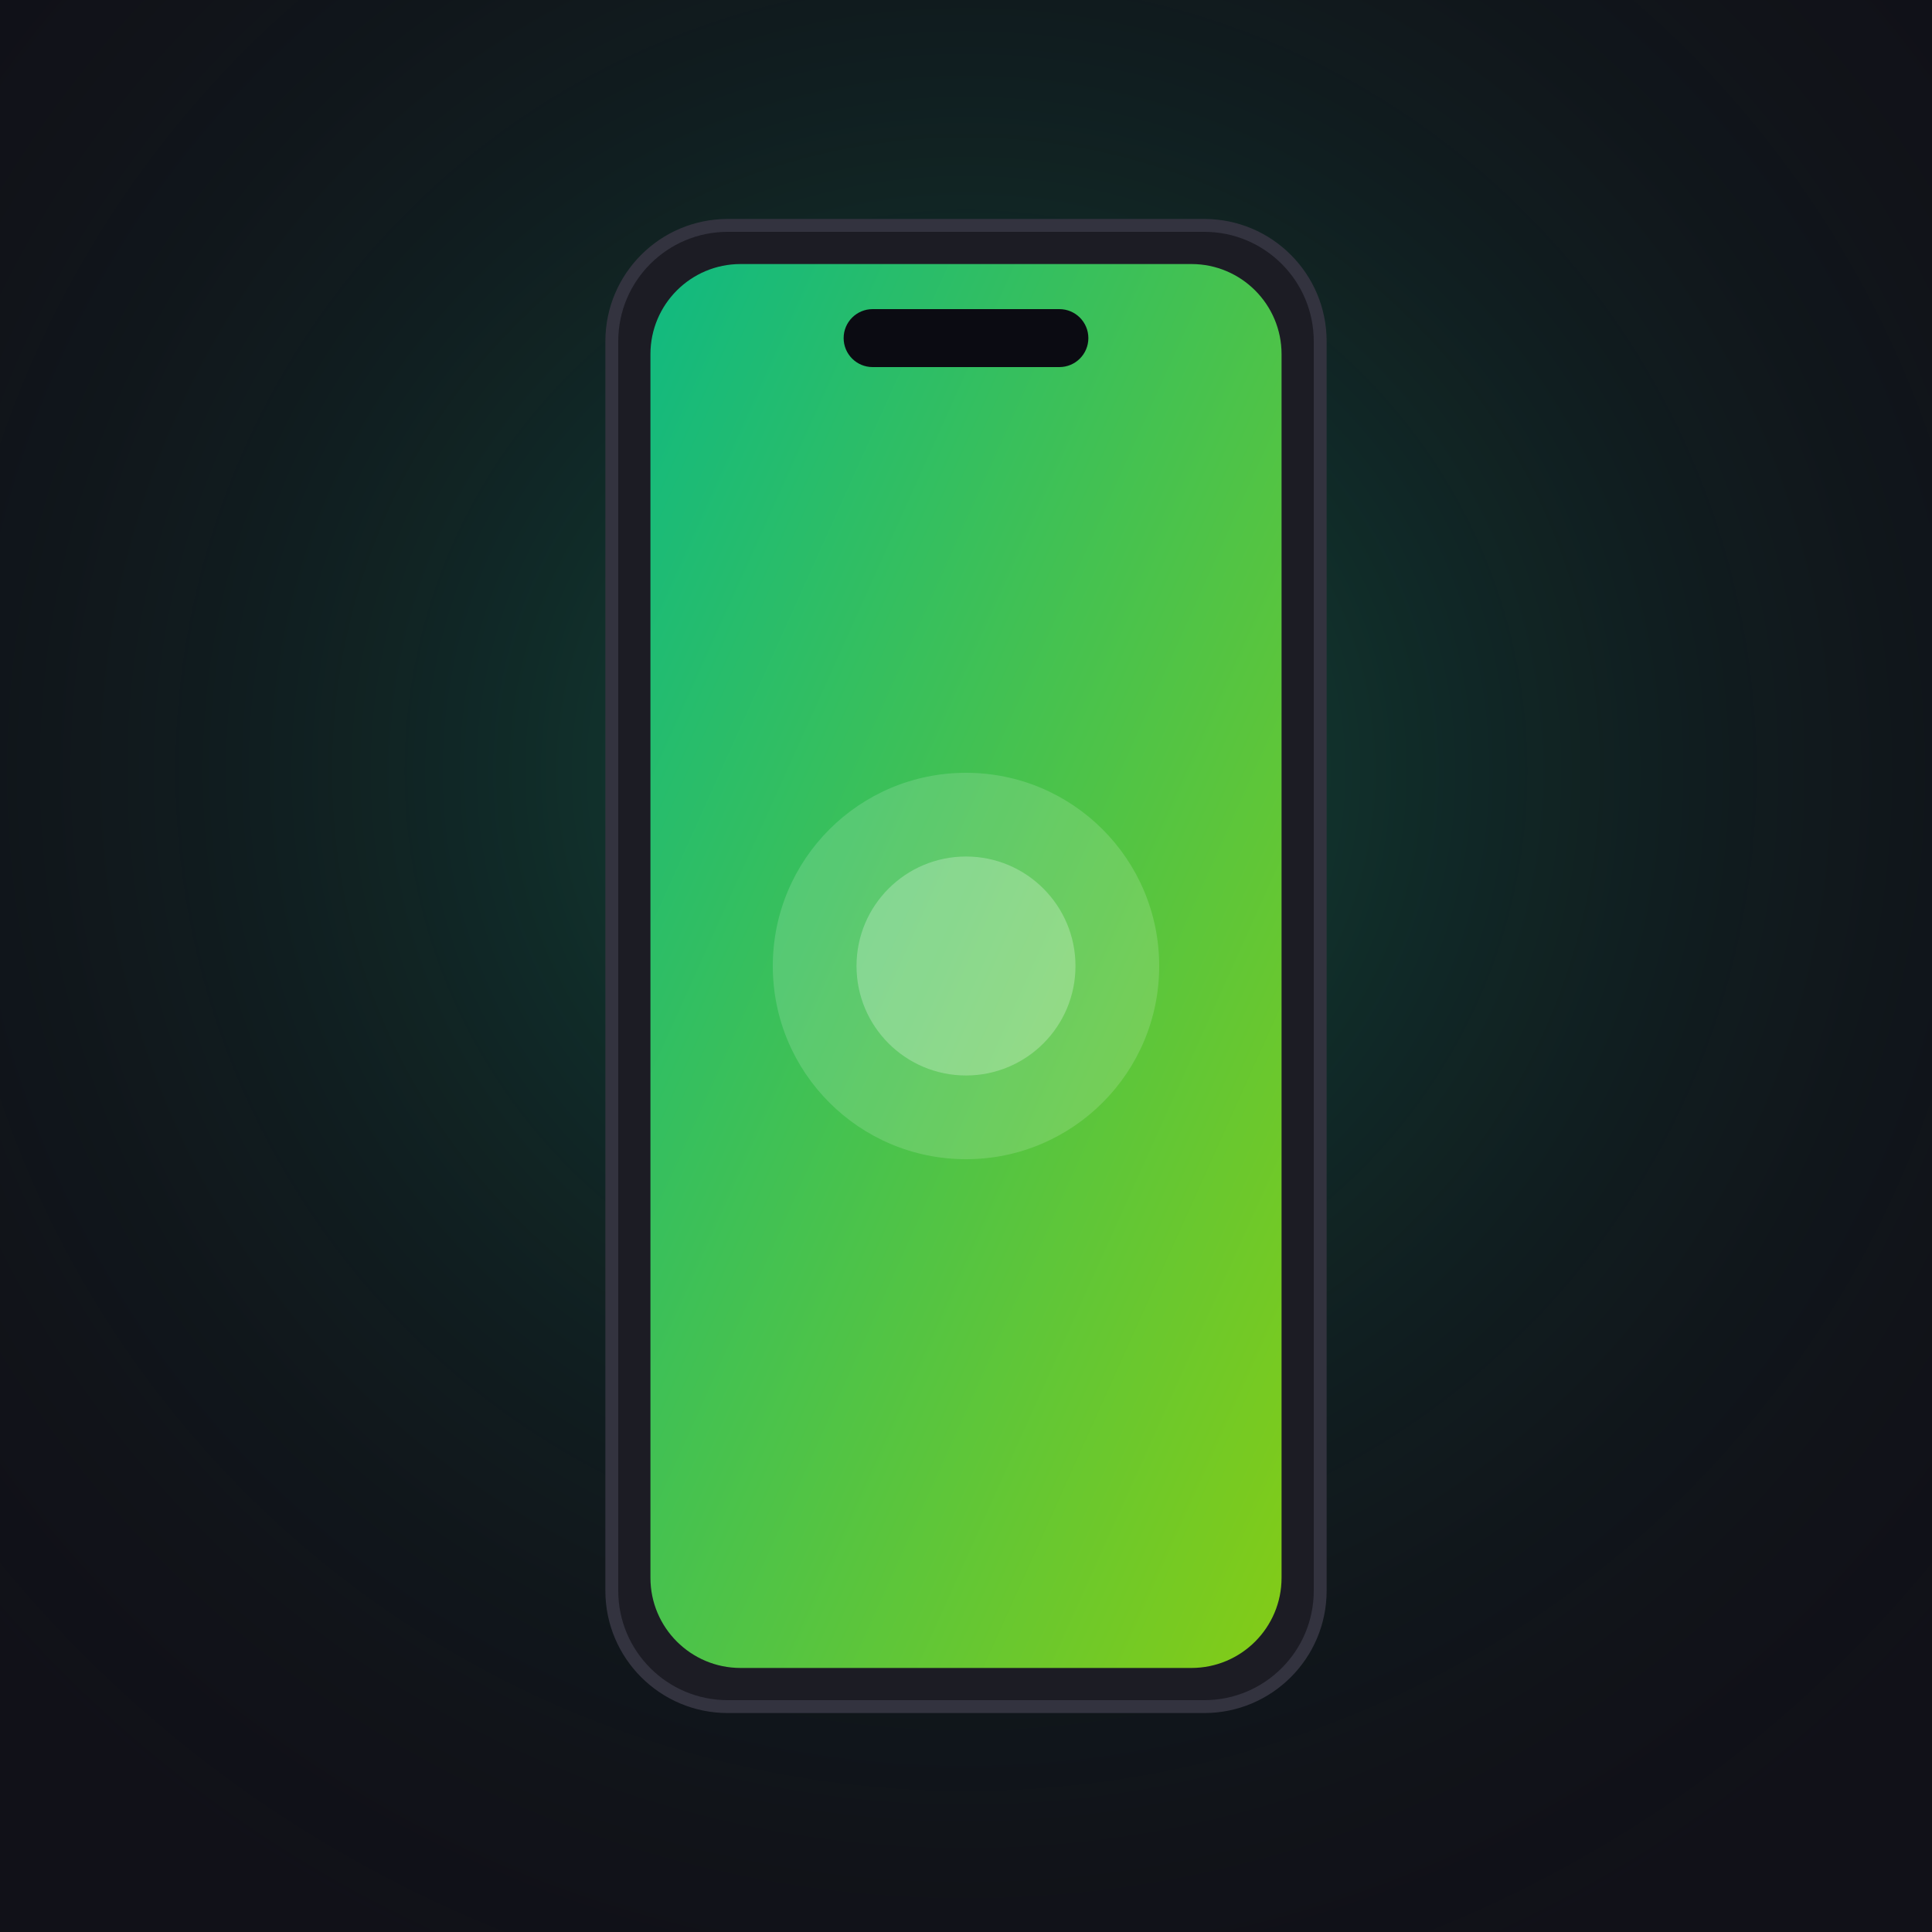
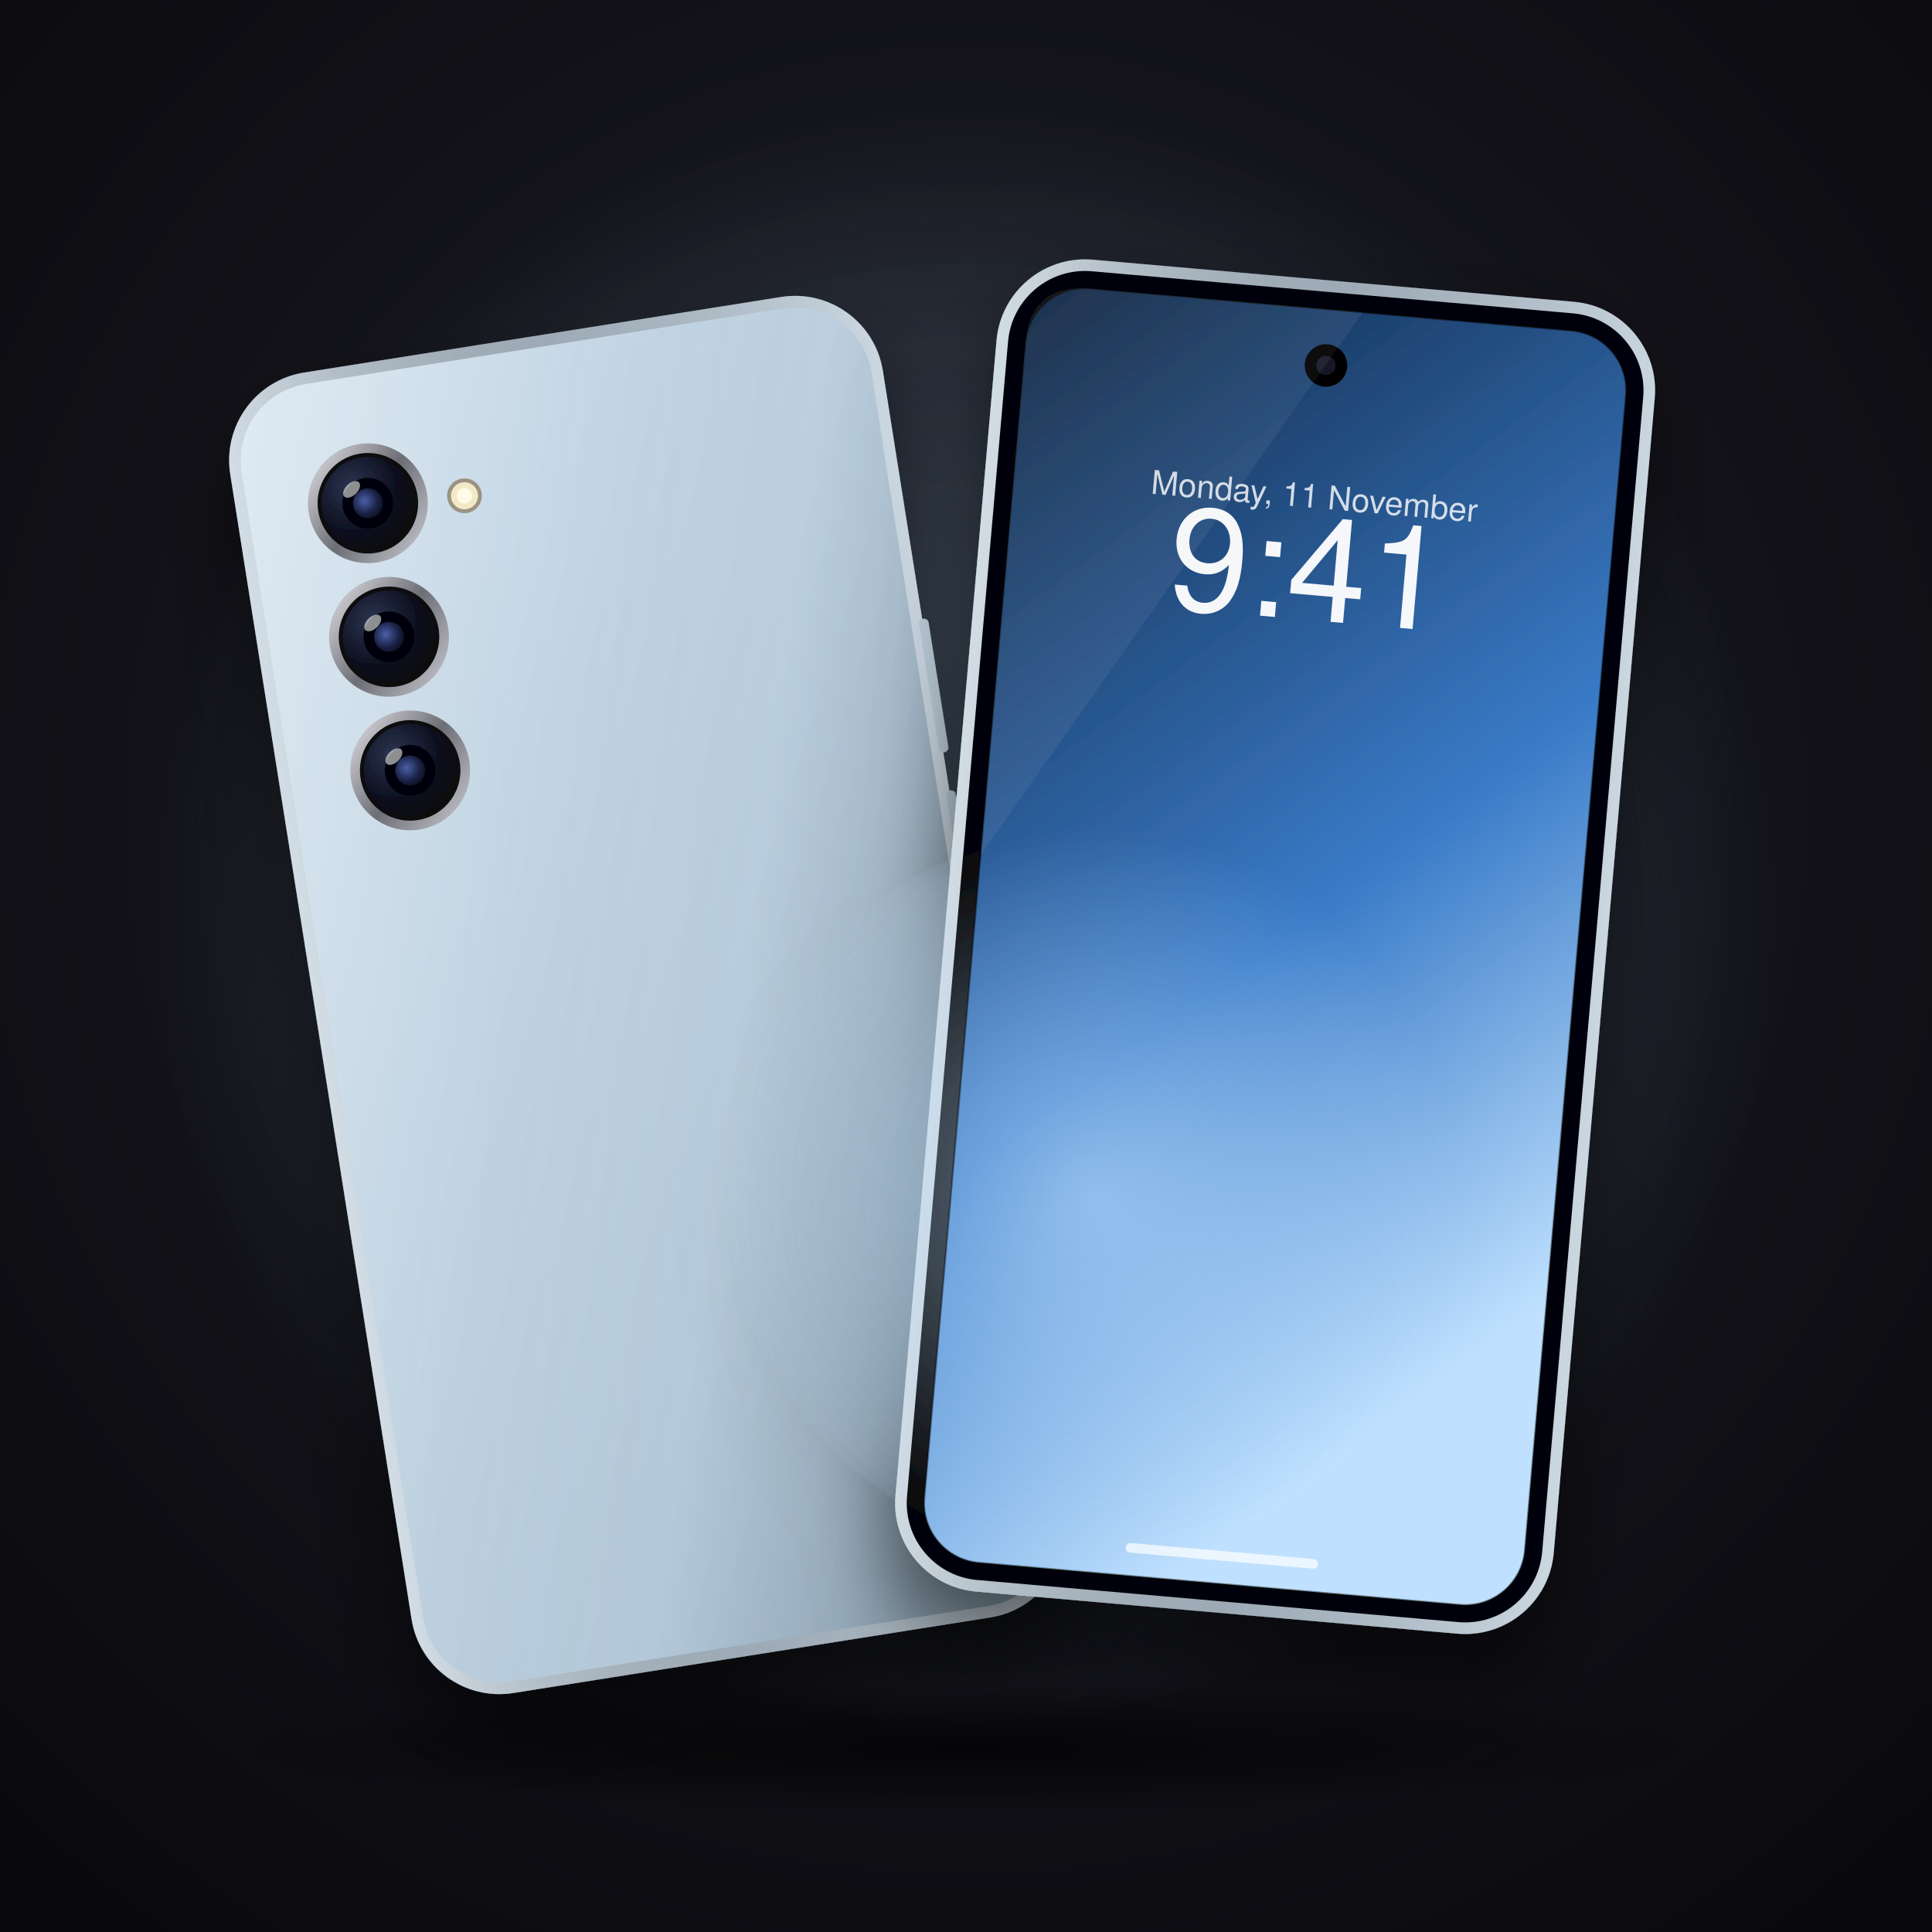
- <svg xmlns="http://www.w3.org/2000/svg" viewBox="0 0 600 600">
+ <svg xmlns="http://www.w3.org/2000/svg" viewBox="0 0 1000 1000" width="1000" height="1000">
  <defs>
-     <linearGradient id="g" x1="0" y1="0" x2="1" y2="1">
-       <stop offset="0" stop-color="#10b981" />
-       <stop offset="1" stop-color="#84cc16" />
+     <radialGradient id="bg" cx=".5" cy=".42" r=".75">
+       <stop offset="0" stop-color="#1d1d26" />
+       <stop offset="1" stop-color="#09090d" />
+     </radialGradient>
+     <radialGradient id="halo" cx=".5" cy=".5" r=".5">
+       <stop offset="0" stop-color="#8fb7d6" stop-opacity=".45" />
+       <stop offset="1" stop-color="#8fb7d6" stop-opacity="0" />
+     </radialGradient>
+     <linearGradient id="body" x1="0" y1="0" x2="1" y2="1">
+       <stop offset="0" stop-color="#d3e2ee" />
+       <stop offset="1" stop-color="#a3bccf" />
    </linearGradient>
-     <radialGradient id="bg" cx=".5" cy=".4" r=".7">
-       <stop offset="0" stop-color="#10b981" stop-opacity=".35" />
-       <stop offset="1" stop-color="#0b0b12" stop-opacity="0" />
+     <linearGradient id="gloss" x1="0" y1="0" x2="1" y2="0.6">
+       <stop offset="0" stop-color="#fff" stop-opacity=".28" />
+       <stop offset=".35" stop-color="#fff" stop-opacity=".04" />
+       <stop offset=".7" stop-color="#000" stop-opacity="0" />
+       <stop offset="1" stop-color="#000" stop-opacity=".18" />
+     </linearGradient>
+     <linearGradient id="frameSheen" x1="0" y1="0" x2="1" y2="0">
+       <stop offset="0" stop-color="#fff" stop-opacity=".35" />
+       <stop offset=".5" stop-color="#000" stop-opacity=".15" />
+       <stop offset="1" stop-color="#fff" stop-opacity=".25" />
+     </linearGradient>
+     <linearGradient id="bump" x1="0" y1="0" x2="1" y2="1">
+       <stop offset="0" stop-color="#d3e2ee" />
+       <stop offset="1" stop-color="#a3bccf" />
+     </linearGradient>
+     <linearGradient id="ring" x1="0" y1="0" x2="1" y2="1">
+       <stop offset="0" stop-color="#e8e8ec" />
+       <stop offset=".5" stop-color="#6d6d75" />
+       <stop offset="1" stop-color="#cfcfd6" />
+     </linearGradient>
+     <radialGradient id="glass" cx=".35" cy=".3" r=".8">
+       <stop offset="0" stop-color="#2c3550" />
+       <stop offset=".6" stop-color="#0d1020" />
+       <stop offset="1" stop-color="#05060a" />
    </radialGradient>
+     <radialGradient id="iris" cx=".4" cy=".4" r=".7">
+       <stop offset="0" stop-color="#4b5fa8" />
+       <stop offset=".6" stop-color="#1c2448" />
+       <stop offset="1" stop-color="#0a0d1c" />
+     </radialGradient>
+     <linearGradient id="wall" x1="0" y1="0" x2="0.4" y2="1">
+       <stop offset="0" stop-color="#0f2440" />
+       <stop offset=".6" stop-color="#3a7bc8" />
+       <stop offset="1" stop-color="#bfe1ff" />
+     </linearGradient>
+     <radialGradient id="blob" cx=".5" cy=".5" r=".5">
+       <stop offset="0" stop-color="#bfe1ff" stop-opacity=".7" />
+       <stop offset="1" stop-color="#bfe1ff" stop-opacity="0" />
+     </radialGradient>
+     <radialGradient id="shadow" cx=".5" cy=".5" r=".5">
+       <stop offset="0" stop-color="#000" stop-opacity=".7" />
+       <stop offset="1" stop-color="#000" stop-opacity="0" />
+     </radialGradient>
+     <filter id="drop" x="-30%" y="-30%" width="160%" height="160%">
+       <feDropShadow dx="0" dy="24" stdDeviation="22" flood-color="#000" flood-opacity=".55" />
+     </filter>
  </defs>
-   <rect width="600" height="600" fill="#111118" />
-   <rect width="600" height="600" fill="url(#bg)" />
-   <rect x="190" y="70" width="220" height="460" rx="36" fill="#1c1c24" stroke="#33333f" stroke-width="4" />
-   <rect x="202" y="82" width="196" height="436" rx="28" fill="url(#g)" />
-   <rect x="262" y="96" width="76" height="18" rx="9" fill="#0b0b12" />
-   <circle cx="300" cy="300" r="60" fill="#fff" fill-opacity=".15" />
-   <circle cx="300" cy="300" r="34" fill="#fff" fill-opacity=".25" />
+   <rect width="1000" height="1000" fill="url(#bg)" />
+   <circle cx="500" cy="470" r="420" fill="url(#halo)" />
+   <ellipse cx="500" cy="905" rx="380" ry="34" fill="url(#shadow)" />
+   <g filter="url(#drop)" transform="translate(170 175) rotate(-9 165 340)">
+     <g>
+       <rect x="-6" y="-6" width="342" height="692" rx="46" fill="#b9c9d6" />
+       <rect x="-6" y="-6" width="342" height="692" rx="46" fill="url(#frameSheen)" />
+       <rect x="0" y="0" width="330" height="680" rx="40" fill="url(#body)" />
+       <rect x="0" y="0" width="330" height="680" rx="40" fill="url(#gloss)" />
+       <circle cx="62" cy="66" r="31" fill="url(#ring)" />
+       <circle cx="62" cy="66" r="26" fill="#0b0c10" />
+       <circle cx="62" cy="66" r="24" fill="url(#glass)" />
+       <circle cx="62" cy="66" r="13.2" fill="#05060a" />
+       <circle cx="62" cy="66" r="7.68" fill="url(#iris)" />
+       <ellipse cx="54.8" cy="57.6" rx="5.28" ry="3.12" fill="#fff" opacity=".55" transform="rotate(-35 54.8 57.6)" />
+       <circle cx="62" cy="136" r="31" fill="url(#ring)" />
+       <circle cx="62" cy="136" r="26" fill="#0b0c10" />
+       <circle cx="62" cy="136" r="24" fill="url(#glass)" />
+       <circle cx="62" cy="136" r="13.2" fill="#05060a" />
+       <circle cx="62" cy="136" r="7.68" fill="url(#iris)" />
+       <ellipse cx="54.8" cy="127.6" rx="5.28" ry="3.12" fill="#fff" opacity=".55" transform="rotate(-35 54.8 127.6)" />
+       <circle cx="62" cy="206" r="31" fill="url(#ring)" />
+       <circle cx="62" cy="206" r="26" fill="#0b0c10" />
+       <circle cx="62" cy="206" r="24" fill="url(#glass)" />
+       <circle cx="62" cy="206" r="13.2" fill="#05060a" />
+       <circle cx="62" cy="206" r="7.68" fill="url(#iris)" />
+       <ellipse cx="54.8" cy="197.6" rx="5.28" ry="3.12" fill="#fff" opacity=".55" transform="rotate(-35 54.8 197.6)" />
+       <circle cx="112" cy="70" r="8" fill="#f3e9c6" stroke="#9a9384" stroke-width="2" />
+       <circle cx="112" cy="70" r="4" fill="#fffbe8" />
+       <rect x="334" y="170" width="5" height="70" rx="2.5" fill="#b9c9d6" />
+       <rect x="334" y="260" width="5" height="44" rx="2.5" fill="#b9c9d6" />
+     </g>
+   </g>
+   <g filter="url(#drop)" transform="translate(495 150) rotate(5 165 340)">
+     <g>
+       <rect x="-6" y="-6" width="342" height="692" rx="46" fill="#b9c9d6" />
+       <rect x="-6" y="-6" width="342" height="692" rx="46" fill="url(#frameSheen)" />
+       <rect x="0" y="0" width="330" height="680" rx="40" fill="#050507" />
+       <rect x="9" y="9" width="312" height="662" rx="31" fill="url(#wall)" />
+       <circle cx="82.5" cy="476" r="190" fill="url(#blob)" opacity=".8" />
+       <rect x="9" y="9" width="312" height="662" rx="31" fill="none" stroke="#000" stroke-opacity=".4" />
+       <text x="165" y="170" text-anchor="middle" font-family="Helvetica, Arial, sans-serif" font-size="74" font-weight="300" fill="#fff" opacity=".95">9:41</text>
+       <text x="165" y="112" text-anchor="middle" font-family="Helvetica, Arial, sans-serif" font-size="17" fill="#fff" opacity=".8">Monday, 11 November</text>
+       <circle cx="165" cy="38" r="11" fill="#000" />
+       <circle cx="165" cy="38" r="5" fill="#141826" />
+       <rect x="115" y="654" width="100" height="5" rx="2.5" fill="#fff" opacity=".7" />
+       <path d="M9 40 Q9 9 40 9 L181.5 9 L9 306 Z" fill="#fff" opacity=".06" />
+     </g>
+   </g>
</svg>
